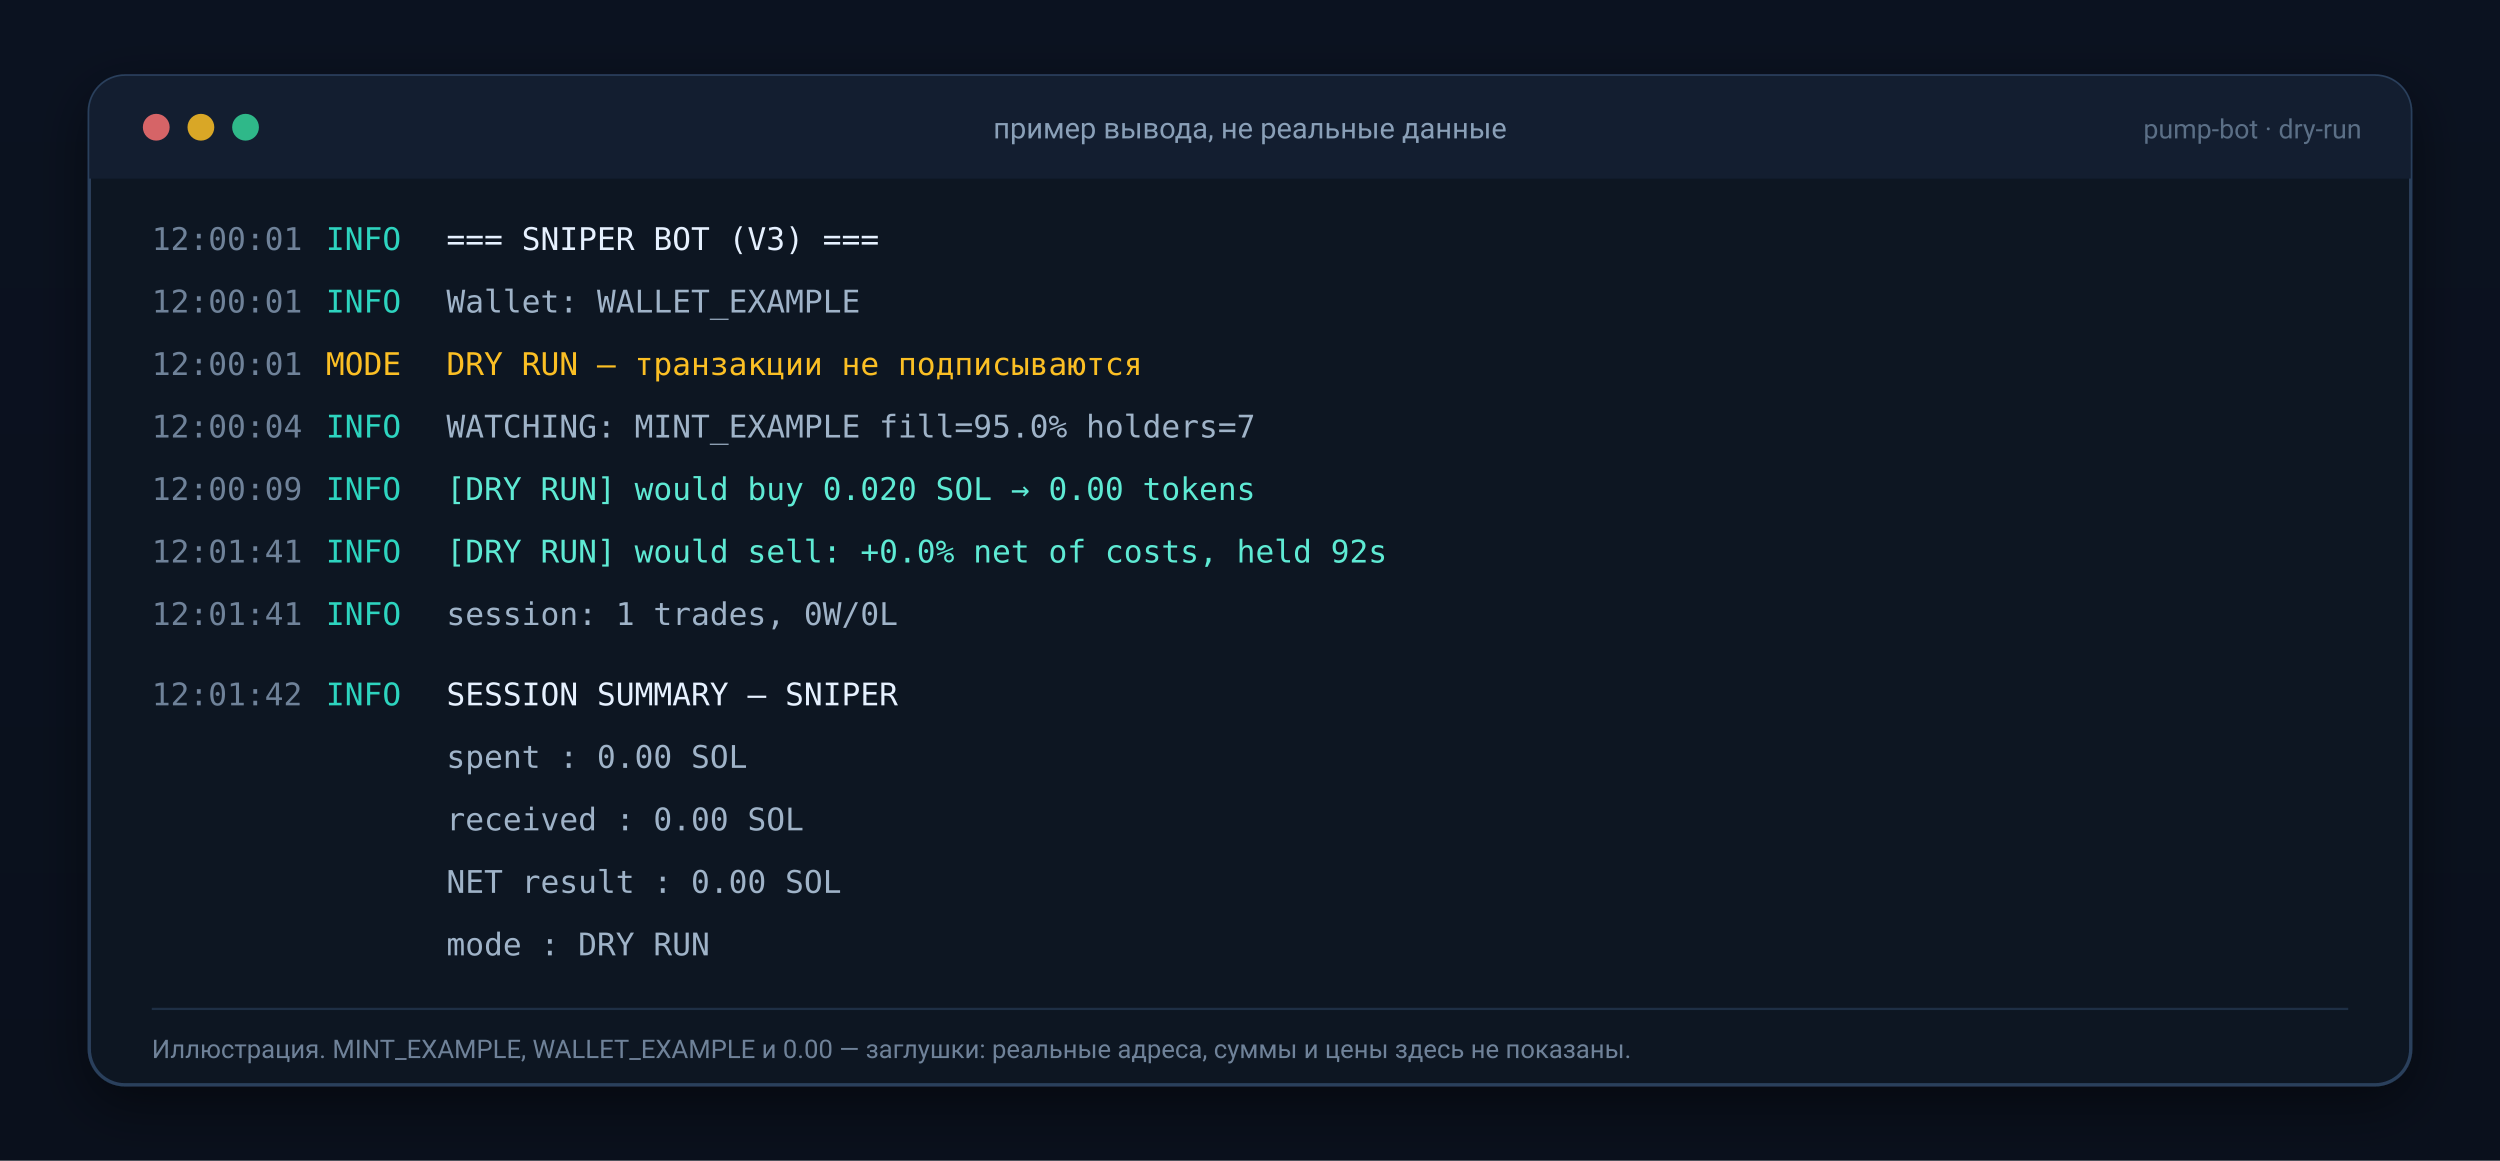
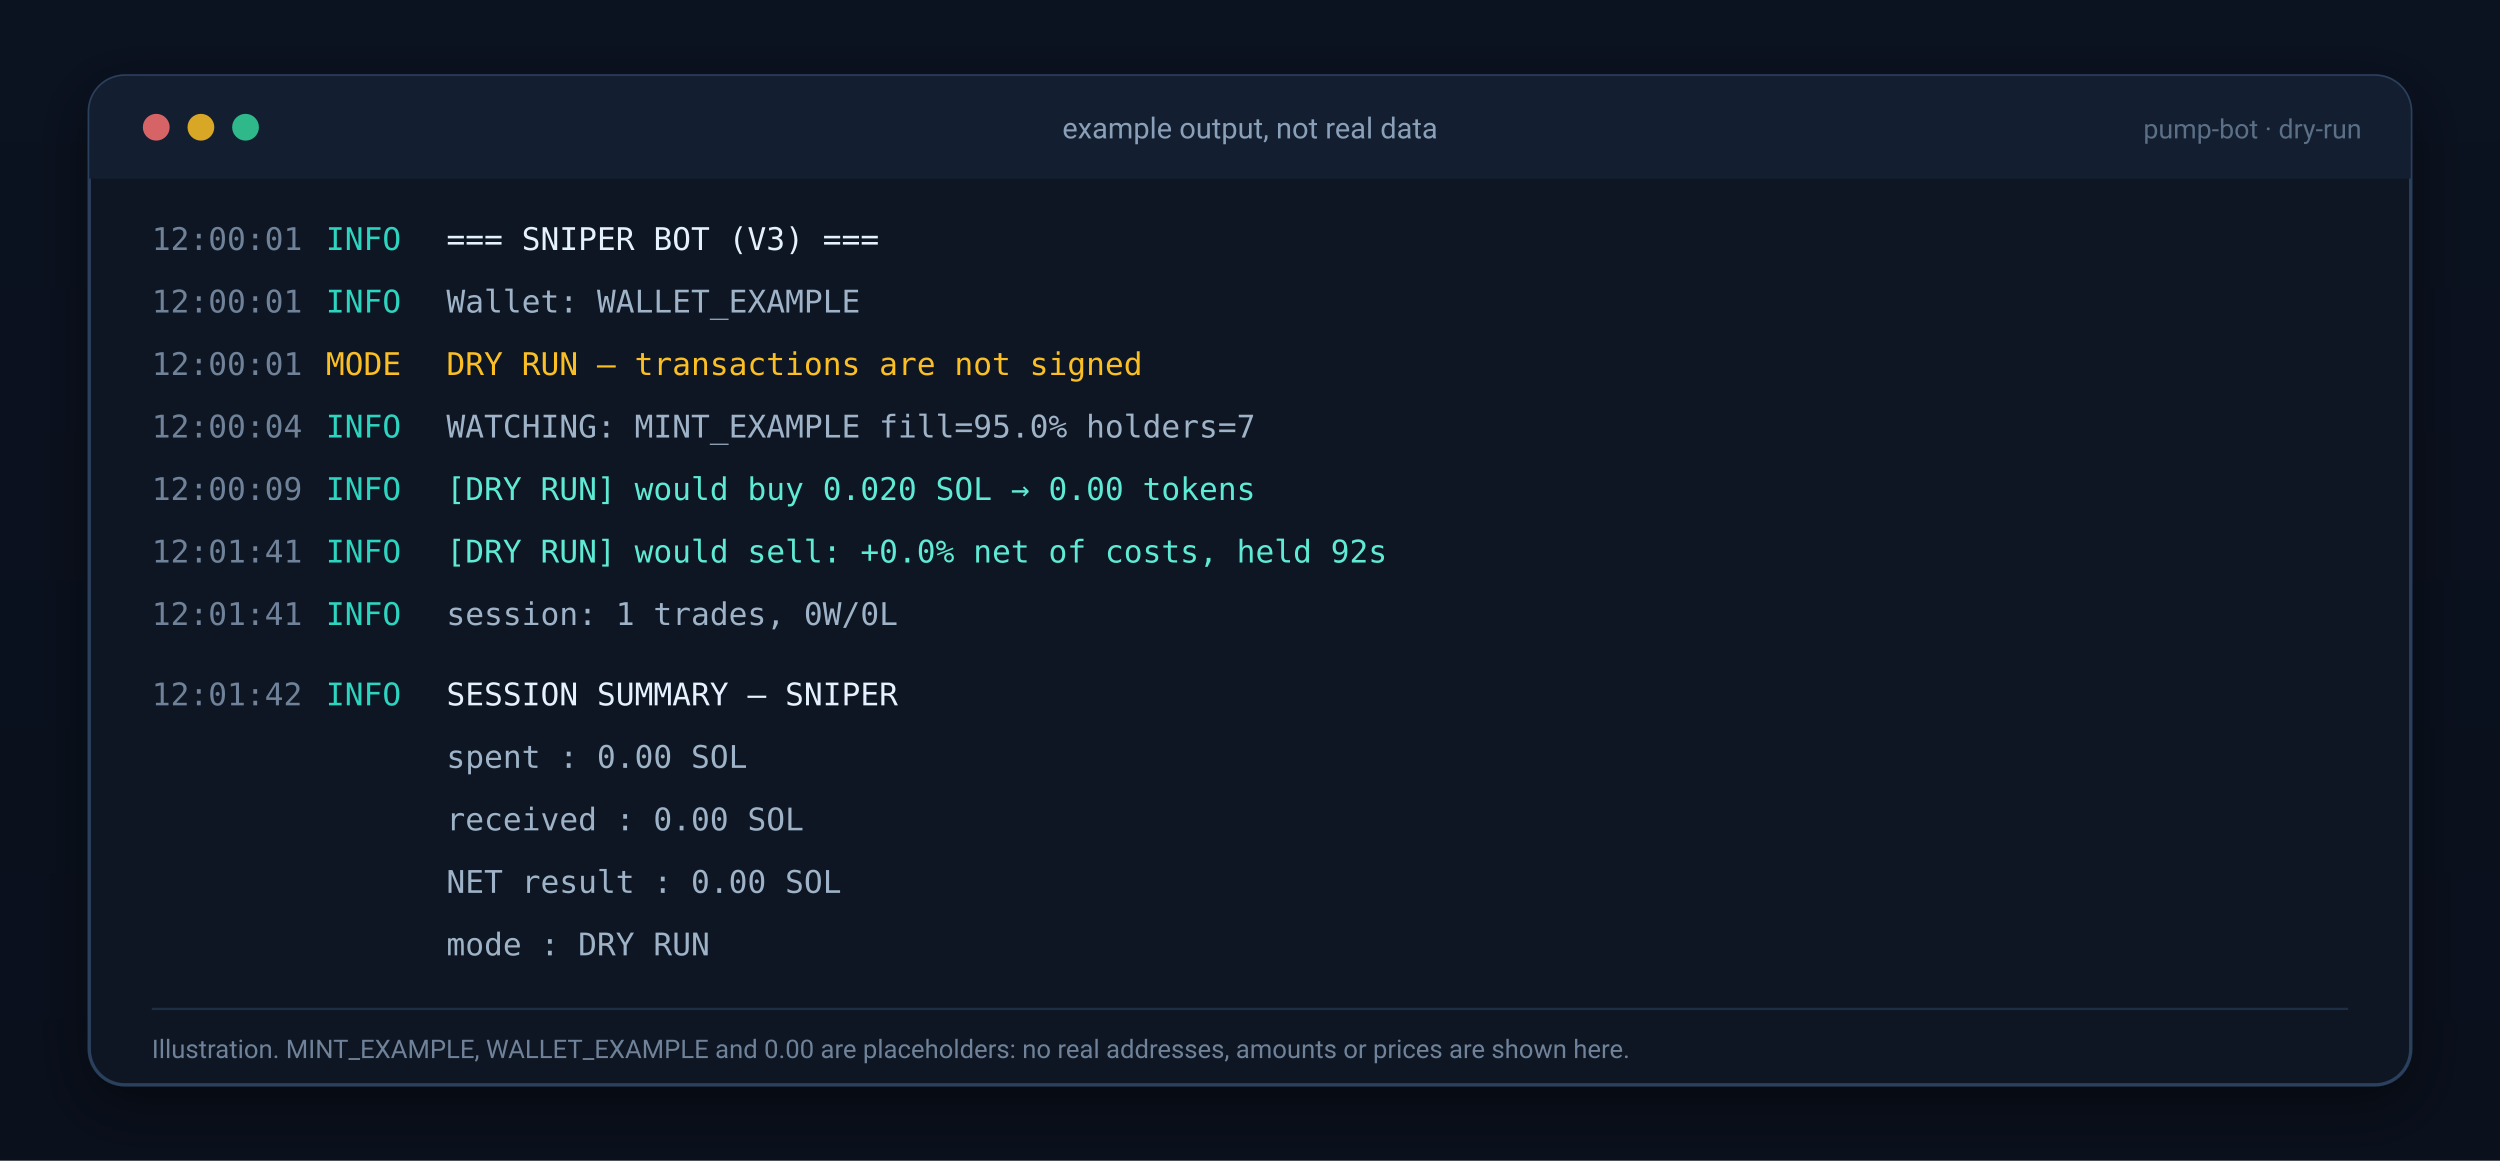
<svg xmlns="http://www.w3.org/2000/svg" width="1120" height="520" viewBox="0 0 1120 520" role="img" aria-labelledby="termTitle termDesc">
  <defs>
    <linearGradient id="termBg" x1="0" y1="0" x2="0" y2="1">
      <stop offset="0" stop-color="#0b1220" />
      <stop offset="1" stop-color="#0a101c" />
    </linearGradient>
    <clipPath id="winClip">
      <rect x="40" y="34" width="1040" height="452" rx="16" />
    </clipPath>
    <filter id="winShadow" x="-10%" y="-10%" width="120%" height="130%">
      <feDropShadow dx="0" dy="8" stdDeviation="12" flood-color="#000000" flood-opacity="0.45" />
    </filter>
  </defs>
  <rect width="1120" height="520" fill="url(#termBg)" />
  <g filter="url(#winShadow)">
    <rect x="40" y="34" width="1040" height="452" rx="16" fill="#0d1523" stroke="#2a405c" stroke-width="1.5" />
  </g>
  <g clip-path="url(#winClip)">
    <rect x="40" y="34" width="1040" height="46" fill="#131e30" />
    <circle cx="70" cy="57" r="6" fill="#f87171" opacity="0.85" />
    <circle cx="90" cy="57" r="6" fill="#fbbf24" opacity="0.85" />
    <circle cx="110" cy="57" r="6" fill="#34d399" opacity="0.85" />
  </g>
-   <text x="560" y="62" text-anchor="middle" font-family="system-ui, -apple-system, Segoe UI, Roboto, Arial, sans-serif" font-size="13" fill="#8aa0b8">пример вывода, не реальные данные</text>
+   <text x="560" y="62" text-anchor="middle" font-family="system-ui, -apple-system, Segoe UI, Roboto, Arial, sans-serif" font-size="13" fill="#8aa0b8">example output, not real data</text>
  <text x="1058" y="62" text-anchor="end" font-family="system-ui, -apple-system, Segoe UI, Roboto, Arial, sans-serif" font-size="12" fill="#5b6f86">pump-bot · dry-run</text>
  <g font-family="ui-monospace, SFMono-Regular, Menlo, Consolas, monospace" font-size="14">
    <text x="68" y="112" fill="#6f8299">12:00:01</text>
    <text x="146" y="112" fill="#2dd4bf">INFO</text>
    <text x="200" y="112" fill="#e6f1ff">=== SNIPER BOT (V3) ===</text>
    <text x="68" y="140" fill="#6f8299">12:00:01</text>
    <text x="146" y="140" fill="#2dd4bf">INFO</text>
    <text x="200" y="140" fill="#9fb3c8">Wallet: WALLET_EXAMPLE</text>
    <text x="68" y="168" fill="#6f8299">12:00:01</text>
    <text x="146" y="168" fill="#fbbf24">MODE</text>
-     <text x="200" y="168" fill="#fbbf24">DRY RUN — транзакции не подписываются</text>
+     <text x="200" y="168" fill="#fbbf24">DRY RUN — transactions are not signed</text>
    <text x="68" y="196" fill="#6f8299">12:00:04</text>
    <text x="146" y="196" fill="#2dd4bf">INFO</text>
    <text x="200" y="196" fill="#9fb3c8">WATCHING: MINT_EXAMPLE  fill=95.0%  holders=7</text>
    <text x="68" y="224" fill="#6f8299">12:00:09</text>
    <text x="146" y="224" fill="#2dd4bf">INFO</text>
    <text x="200" y="224" fill="#5eead4">[DRY RUN] would buy 0.020 SOL → 0.00 tokens</text>
    <text x="68" y="252" fill="#6f8299">12:01:41</text>
    <text x="146" y="252" fill="#2dd4bf">INFO</text>
    <text x="200" y="252" fill="#5eead4">[DRY RUN] would sell: +0.0% net of costs, held 92s</text>
    <text x="68" y="280" fill="#6f8299">12:01:41</text>
    <text x="146" y="280" fill="#2dd4bf">INFO</text>
    <text x="200" y="280" fill="#9fb3c8">session: 1 trades, 0W/0L</text>
    <text x="68" y="316" fill="#6f8299">12:01:42</text>
    <text x="146" y="316" fill="#2dd4bf">INFO</text>
    <text x="200" y="316" fill="#e6f1ff">SESSION SUMMARY — SNIPER</text>
    <text x="200" y="344" fill="#9fb3c8">spent           : 0.00 SOL</text>
    <text x="200" y="372" fill="#9fb3c8">received        : 0.00 SOL</text>
    <text x="200" y="400" fill="#9fb3c8">NET result      : 0.00 SOL</text>
    <text x="200" y="428" fill="#9fb3c8">mode            : DRY RUN</text>
  </g>
  <line x1="68" y1="452" x2="1052" y2="452" stroke="#1e2f45" stroke-width="1" />
-   <text x="68" y="474" font-family="system-ui, -apple-system, Segoe UI, Roboto, Arial, sans-serif" font-size="11.5" fill="#6f8299">Иллюстрация. MINT_EXAMPLE, WALLET_EXAMPLE и 0.00 — заглушки: реальные адреса, суммы и цены здесь не показаны.</text>
+   <text x="68" y="474" font-family="system-ui, -apple-system, Segoe UI, Roboto, Arial, sans-serif" font-size="11.5" fill="#6f8299">Illustration. MINT_EXAMPLE, WALLET_EXAMPLE and 0.00 are placeholders: no real addresses, amounts or prices are shown here.</text>
</svg>
